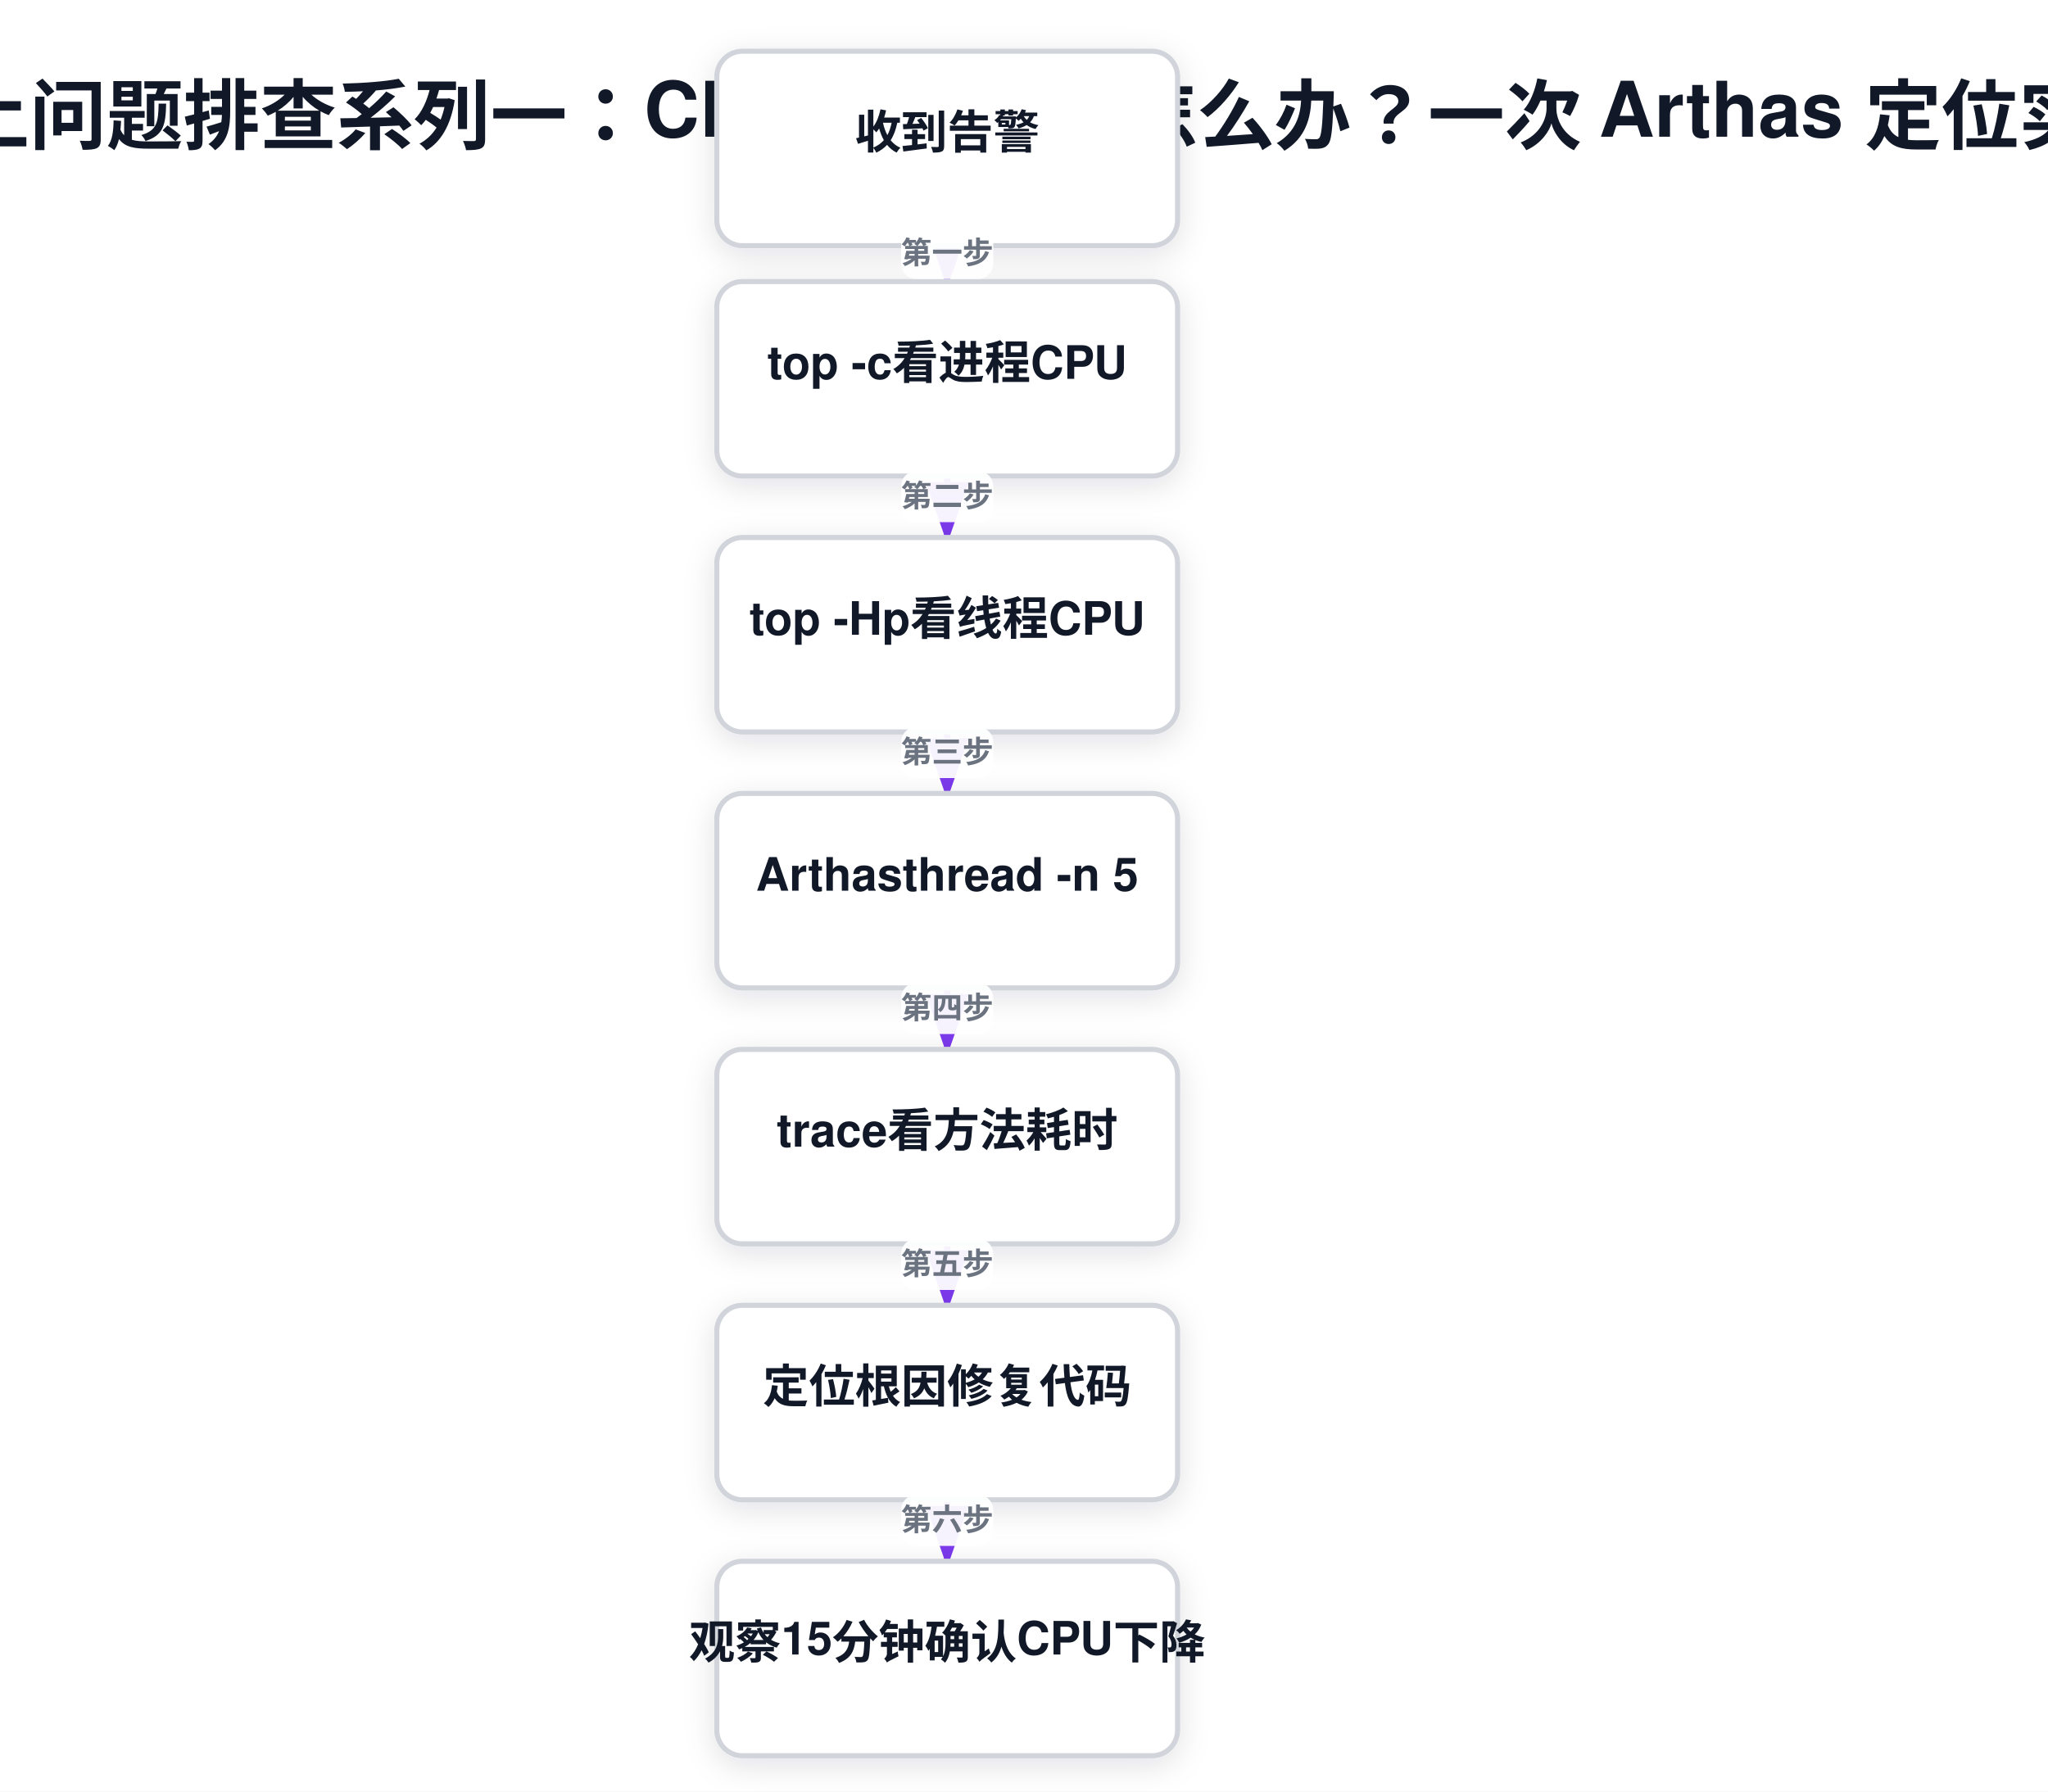
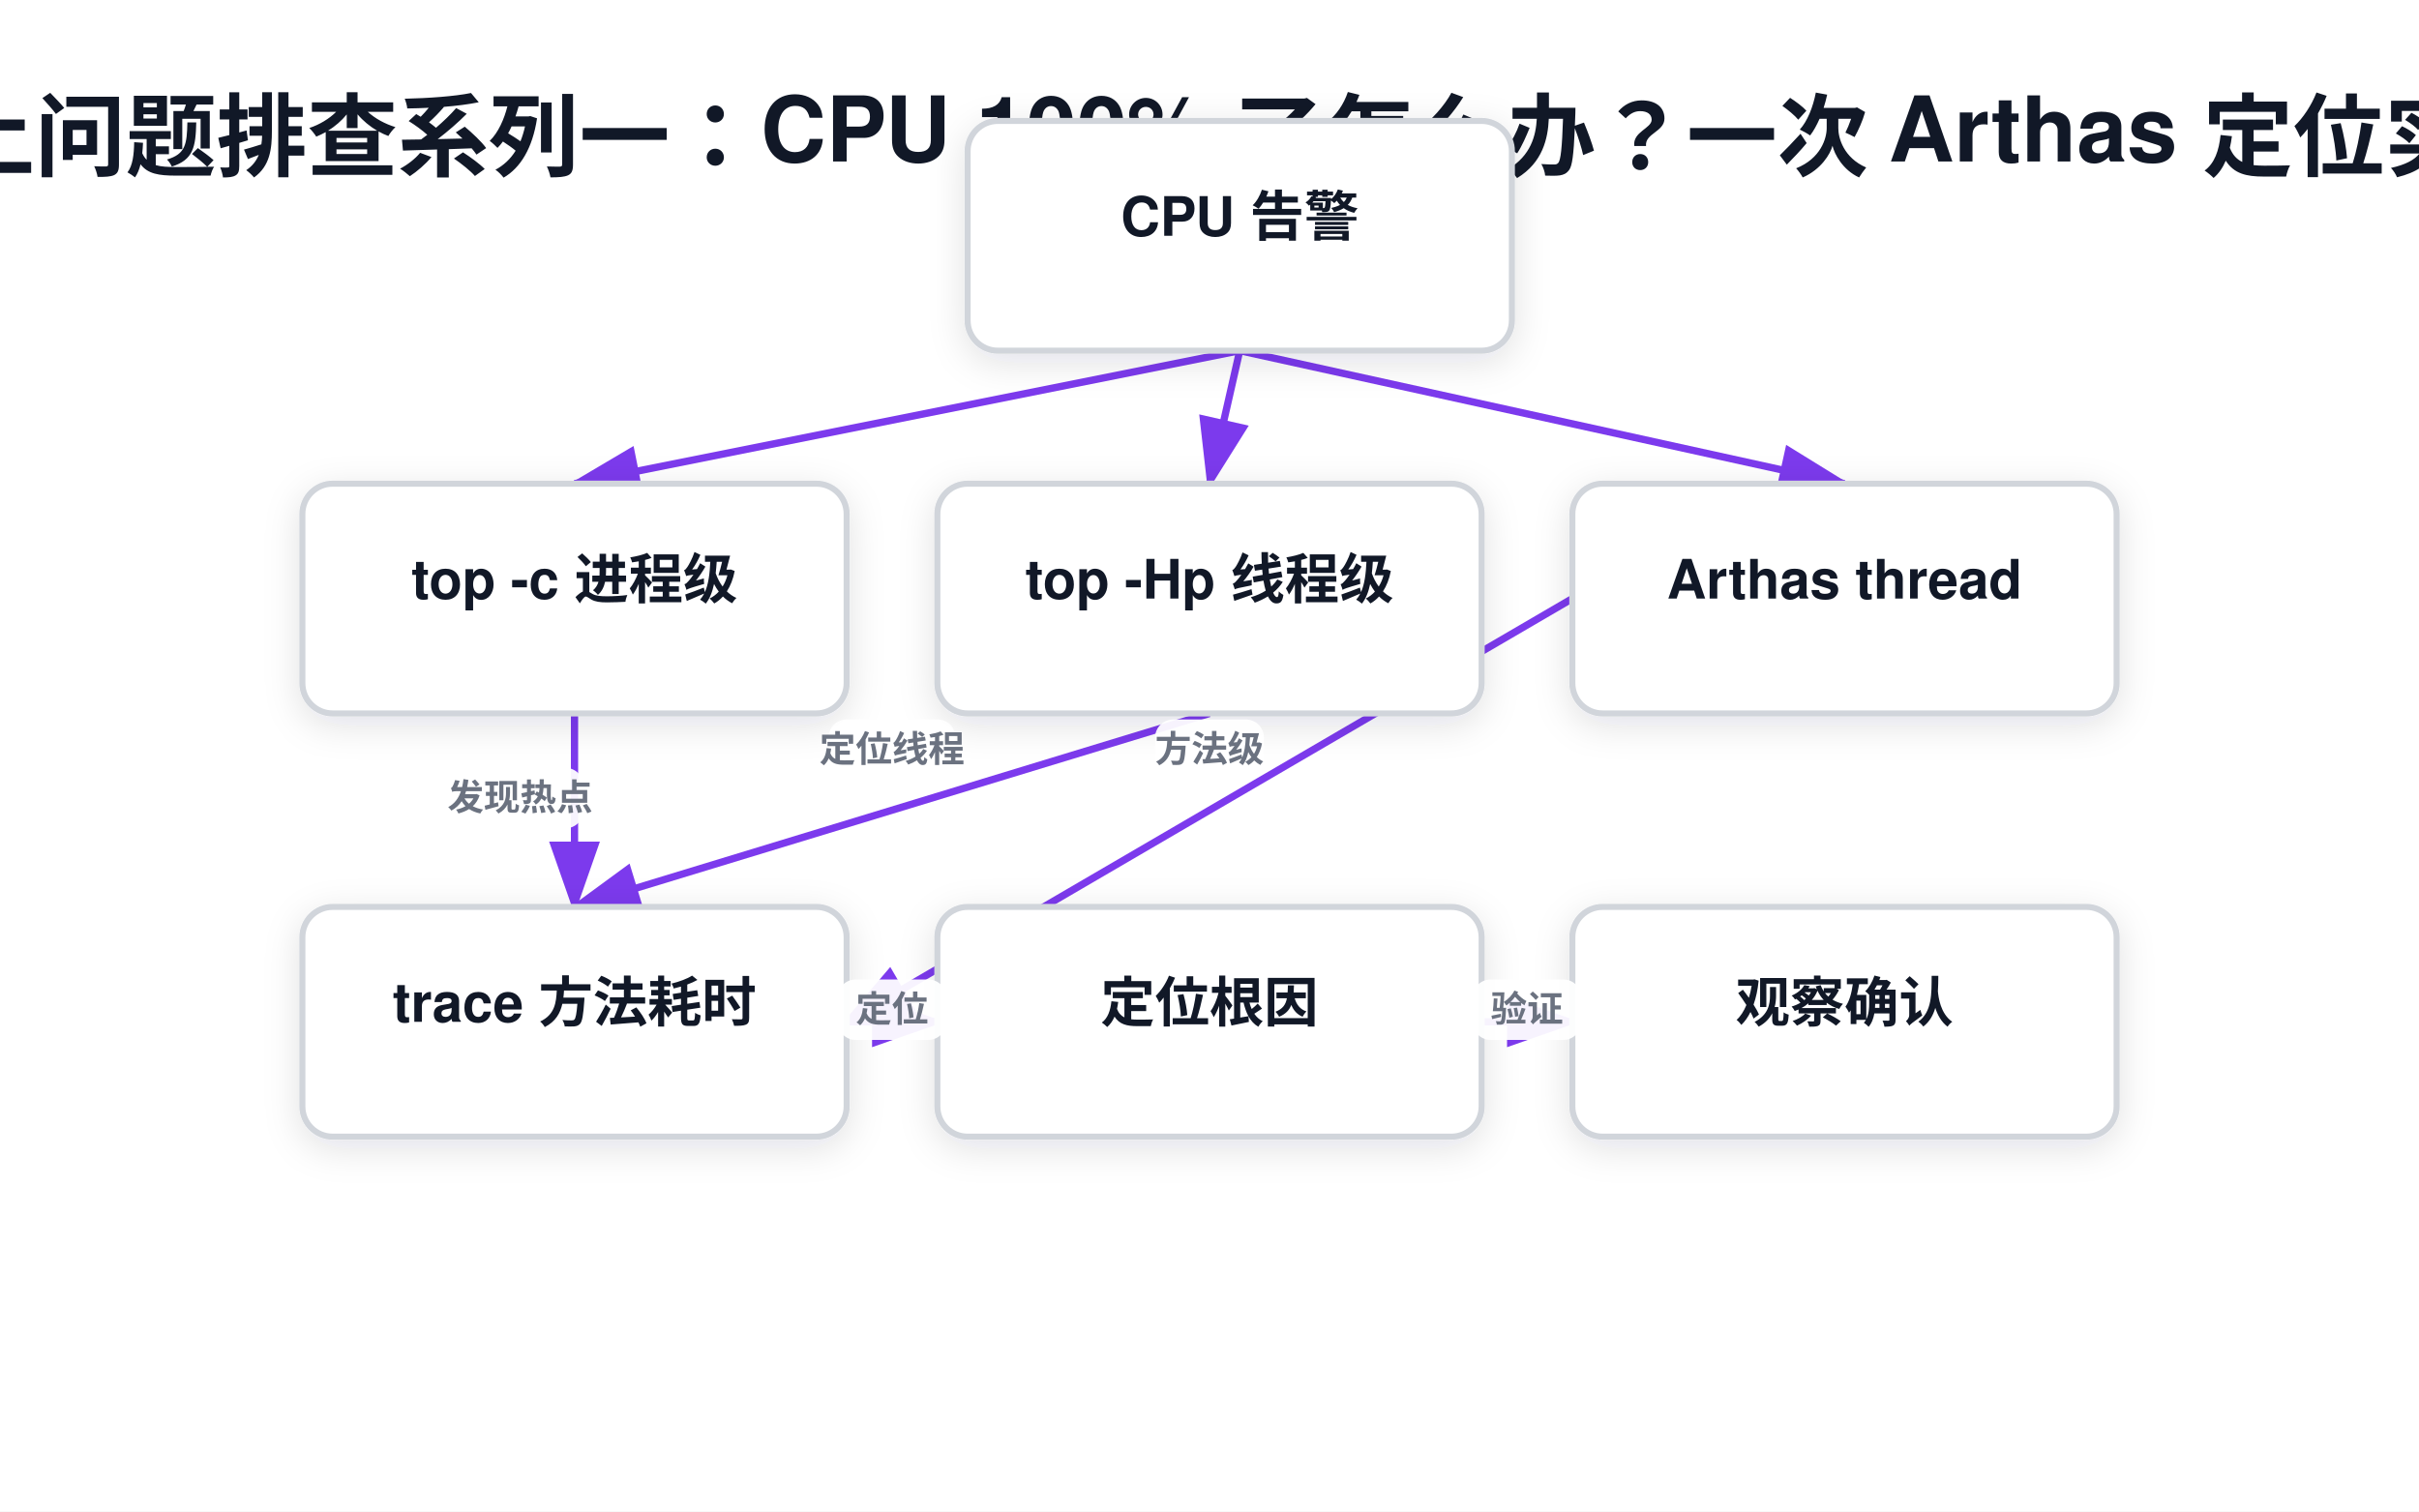
- <svg xmlns="http://www.w3.org/2000/svg" viewBox="0 0 800 700" width="800" height="700">
+ <svg xmlns="http://www.w3.org/2000/svg" viewBox="0 0 800 500" width="800" height="500">
  <defs>
    <marker id="arrowA" markerWidth="10" markerHeight="7" refX="9" refY="3.5" orient="auto">
      <polygon points="0 0, 10 3.5, 0 7" fill="#7c3aed" />
    </marker>
    <marker id="arrowB" markerWidth="10" markerHeight="7" refX="9" refY="3.5" orient="auto">
      <polygon points="0 0, 10 3.5, 0 7" fill="#10b981" />
    </marker>
    <marker id="arrowC" markerWidth="10" markerHeight="7" refX="9" refY="3.5" orient="auto">
      <polygon points="0 0, 10 3.5, 0 7" fill="#2563eb" />
    </marker>
    <marker id="arrowE" markerWidth="10" markerHeight="7" refX="9" refY="3.5" orient="auto">
      <polygon points="0 0, 10 3.5, 0 7" fill="#f97316" />
    </marker>
    <marker id="arrowF" markerWidth="10" markerHeight="7" refX="9" refY="3.5" orient="auto">
      <polygon points="0 0, 10 3.5, 0 7" fill="#7c3aed" />
    </marker>
    <marker id="arrowG" markerWidth="10" markerHeight="7" refX="9" refY="3.5" orient="auto">
      <polygon points="0 0, 10 3.5, 0 7" fill="#ef4444" />
    </marker>
    <marker id="arrowH" markerWidth="10" markerHeight="7" refX="9" refY="3.5" orient="auto">
      <polygon points="0 0, 10 3.5, 0 7" fill="#6b7280" />
    </marker>
    <filter id="shadowSoft" x="-20%" y="-20%" width="140%" height="160%">
      <feDropShadow dx="0" dy="3" stdDeviation="6" flood-color="#0f172a" flood-opacity="0.12" />
    </filter>
    <filter id="shadowGlass" x="-20%" y="-20%" width="140%" height="160%">
      <feDropShadow dx="0" dy="10" stdDeviation="16" flood-color="#020617" flood-opacity="0.28" />
    </filter>
    <style>
    text { font-family: 'Helvetica Neue', Helvetica, Arial, 'PingFang SC', 'Microsoft YaHei', 'Microsoft JhengHei', 'SimHei', sans-serif; }
    .title { font-size: 30px; font-weight: 700; fill: #111827; }
    .subtitle { font-size: 14px; font-weight: 500; fill: #6b7280; }
    .section { font-size: 13px; font-weight: 700; fill: #2563eb; letter-spacing: 1.4px; }
    .section-sub { font-size: 12px; font-weight: 500; fill: #94a3b8; }
    .node-title { font-size: 18px; font-weight: 700; fill: #111827; }
    .node-sub { font-size: 12px; font-weight: 500; fill: #6b7280; }
    .node-type { font-size: 12px; font-weight: 700; fill: #9ca3af; letter-spacing: 0.08em; }
    .arrow-label { font-size: 12px; font-weight: 600; fill: #6b7280; }
    .legend { font-size: 12px; font-weight: 500; fill: #6b7280; }
    .footnote { font-size: 12px; font-weight: 500; fill: #94a3b8; }
    </style>
  </defs>
-   <rect width="800.0" height="700.0" fill="#ffffff" />
+   <rect width="800.0" height="500.0" fill="#ffffff" />
  <text x="400.0" y="56" text-anchor="middle" class="title">线上问题排查系列一：CPU 100% 了怎么办？一次 Arthas 定位实战</text>
-   <path d="M 370.0,96.0 L 370.0,110.0" fill="none" stroke="#7c3aed" stroke-width="2.4" marker-end="url(#arrowA)" />
-   <path d="M 370.0,186.0 L 370.0,210.0" fill="none" stroke="#7c3aed" stroke-width="2.4" marker-end="url(#arrowA)" />
-   <path d="M 370.0,286.0 L 370.0,310.0" fill="none" stroke="#7c3aed" stroke-width="2.4" marker-end="url(#arrowA)" />
-   <path d="M 370.0,386.0 L 370.0,410.0" fill="none" stroke="#7c3aed" stroke-width="2.4" marker-end="url(#arrowA)" />
-   <path d="M 370.0,486.0 L 370.0,510.0" fill="none" stroke="#7c3aed" stroke-width="2.4" marker-end="url(#arrowA)" />
-   <path d="M 370.0,586.0 L 370.0,610.0" fill="none" stroke="#7c3aed" stroke-width="2.4" marker-end="url(#arrowA)" />
-   <rect x="280.0" y="20.0" width="180.0" height="76.0" rx="10.0" fill="#ffffff" stroke="#d1d5db" stroke-width="2.0" filter="url(#shadowSoft)" />
-   <text x="370.0" y="58.0" text-anchor="middle" class="node-title">收到告警</text>
-   <rect x="280.0" y="110.0" width="180.0" height="76.0" rx="10.0" fill="#ffffff" stroke="#d1d5db" stroke-width="2.0" filter="url(#shadowSoft)" />
-   <text x="370.0" y="148.0" text-anchor="middle" class="node-title">top -c
- 看进程CPU</text>
-   <rect x="280.0" y="210.0" width="180.0" height="76.0" rx="10.0" fill="#ffffff" stroke="#d1d5db" stroke-width="2.0" filter="url(#shadowSoft)" />
-   <text x="370.0" y="248.0" text-anchor="middle" class="node-title">top -Hp
- 看线程CPU</text>
-   <rect x="280.0" y="310.0" width="180.0" height="76.0" rx="10.0" fill="#ffffff" stroke="#d1d5db" stroke-width="2.0" filter="url(#shadowSoft)" />
-   <text x="370.0" y="348.0" text-anchor="middle" class="node-title">Arthas
- thread -n 5</text>
-   <rect x="280.0" y="410.0" width="180.0" height="76.0" rx="10.0" fill="#ffffff" stroke="#d1d5db" stroke-width="2.0" filter="url(#shadowSoft)" />
-   <text x="370.0" y="448.0" text-anchor="middle" class="node-title">trace
- 看方法耗时</text>
-   <rect x="280.0" y="510.0" width="180.0" height="76.0" rx="10.0" fill="#ffffff" stroke="#d1d5db" stroke-width="2.0" filter="url(#shadowSoft)" />
-   <text x="370.0" y="548.0" text-anchor="middle" class="node-title">定位根因
- 修复代码</text>
-   <rect x="280.0" y="610.0" width="180.0" height="76.0" rx="10.0" fill="#ffffff" stroke="#d1d5db" stroke-width="2.0" filter="url(#shadowSoft)" />
-   <text x="370.0" y="648.0" text-anchor="middle" class="node-title">观察15分钟
- 确认CPU下降</text>
-   <rect x="352.0" y="89.0" width="36" height="20" rx="6" fill="#ffffff" opacity="0.94" />
-   <text x="370.0" y="103.0" text-anchor="middle" class="arrow-label">第一步</text>
-   <rect x="352.0" y="184.0" width="36" height="20" rx="6" fill="#ffffff" opacity="0.94" />
-   <text x="370.0" y="198.0" text-anchor="middle" class="arrow-label">第二步</text>
-   <rect x="352.0" y="284.0" width="36" height="20" rx="6" fill="#ffffff" opacity="0.94" />
-   <text x="370.0" y="298.0" text-anchor="middle" class="arrow-label">第三步</text>
-   <rect x="352.0" y="384.0" width="36" height="20" rx="6" fill="#ffffff" opacity="0.94" />
-   <text x="370.0" y="398.0" text-anchor="middle" class="arrow-label">第四步</text>
-   <rect x="352.0" y="484.0" width="36" height="20" rx="6" fill="#ffffff" opacity="0.94" />
-   <text x="370.0" y="498.0" text-anchor="middle" class="arrow-label">第五步</text>
-   <rect x="352.0" y="584.0" width="36" height="20" rx="6" fill="#ffffff" opacity="0.94" />
-   <text x="370.0" y="598.0" text-anchor="middle" class="arrow-label">第六步</text>
+   <path d="M 410.0,116.0 L 190.0,160.0" fill="none" stroke="#7c3aed" stroke-width="2.4" marker-end="url(#arrowA)" />
+   <path d="M 410.0,116.0 L 400.0,160.0" fill="none" stroke="#7c3aed" stroke-width="2.4" marker-end="url(#arrowA)" />
+   <path d="M 410.0,116.0 L 610.0,160.0" fill="none" stroke="#7c3aed" stroke-width="2.4" marker-end="url(#arrowA)" />
+   <path d="M 190.0,236.0 L 190.0,300.0" fill="none" stroke="#7c3aed" stroke-width="2.4" marker-end="url(#arrowA)" />
+   <path d="M 400.0,236.0 L 190.0,300.0" fill="none" stroke="#7c3aed" stroke-width="2.4" marker-end="url(#arrowA)" />
+   <path d="M 520.0,198.0 L 280.0,338.0" fill="none" stroke="#7c3aed" stroke-width="2.4" marker-end="url(#arrowA)" />
+   <path d="M 280.0,338.0 L 310.0,338.0" fill="none" stroke="#7c3aed" stroke-width="2.4" marker-end="url(#arrowA)" />
+   <path d="M 490.0,338.0 L 520.0,338.0" fill="none" stroke="#7c3aed" stroke-width="2.4" marker-end="url(#arrowA)" />
+   <rect x="320.0" y="40.0" width="180.0" height="76.0" rx="10.0" fill="#ffffff" stroke="#d1d5db" stroke-width="2.0" filter="url(#shadowSoft)" />
+   <text x="410.0" y="78.0" text-anchor="middle" class="node-title">CPU 告警</text>
+   <rect x="100.0" y="160.0" width="180.0" height="76.0" rx="10.0" fill="#ffffff" stroke="#d1d5db" stroke-width="2.0" filter="url(#shadowSoft)" />
+   <text x="190.0" y="198.0" text-anchor="middle" class="node-title">top -c 进程级</text>
+   <rect x="310.0" y="160.0" width="180.0" height="76.0" rx="10.0" fill="#ffffff" stroke="#d1d5db" stroke-width="2.0" filter="url(#shadowSoft)" />
+   <text x="400.0" y="198.0" text-anchor="middle" class="node-title">top -Hp 线程级</text>
+   <rect x="520.0" y="160.0" width="180.0" height="76.0" rx="10.0" fill="#ffffff" stroke="#d1d5db" stroke-width="2.0" filter="url(#shadowSoft)" />
+   <text x="610.0" y="198.0" text-anchor="middle" class="node-title">Arthas thread</text>
+   <rect x="100.0" y="300.0" width="180.0" height="76.0" rx="10.0" fill="#ffffff" stroke="#d1d5db" stroke-width="2.0" filter="url(#shadowSoft)" />
+   <text x="190.0" y="338.0" text-anchor="middle" class="node-title">trace 方法耗时</text>
+   <rect x="310.0" y="300.0" width="180.0" height="76.0" rx="10.0" fill="#ffffff" stroke="#d1d5db" stroke-width="2.0" filter="url(#shadowSoft)" />
+   <text x="400.0" y="338.0" text-anchor="middle" class="node-title">定位根因</text>
+   <rect x="520.0" y="300.0" width="180.0" height="76.0" rx="10.0" fill="#ffffff" stroke="#d1d5db" stroke-width="2.0" filter="url(#shadowSoft)" />
+   <text x="610.0" y="338.0" text-anchor="middle" class="node-title">观察确认</text>
+   <rect x="151.0" y="254.0" width="42" height="20" rx="6" fill="#ffffff" opacity="0.94" />
+   <text x="172.0" y="268.0" text-anchor="middle" class="arrow-label">发现热点</text>
+   <rect x="274.0" y="238.0" width="42" height="20" rx="6" fill="#ffffff" opacity="0.94" />
+   <text x="295.0" y="252.0" text-anchor="middle" class="arrow-label">定位线程</text>
+   <rect x="382.0" y="238.0" width="36" height="20" rx="6" fill="#ffffff" opacity="0.94" />
+   <text x="400.0" y="252.0" text-anchor="middle" class="arrow-label">方法级</text>
+   <rect x="277.0" y="324.0" width="36" height="20" rx="6" fill="#ffffff" opacity="0.94" />
+   <text x="295.0" y="338.0" text-anchor="middle" class="arrow-label">定位</text>
+   <rect x="487.0" y="324.0" width="36" height="20" rx="6" fill="#ffffff" opacity="0.94" />
+   <text x="505.0" y="338.0" text-anchor="middle" class="arrow-label">验证</text>
</svg>
